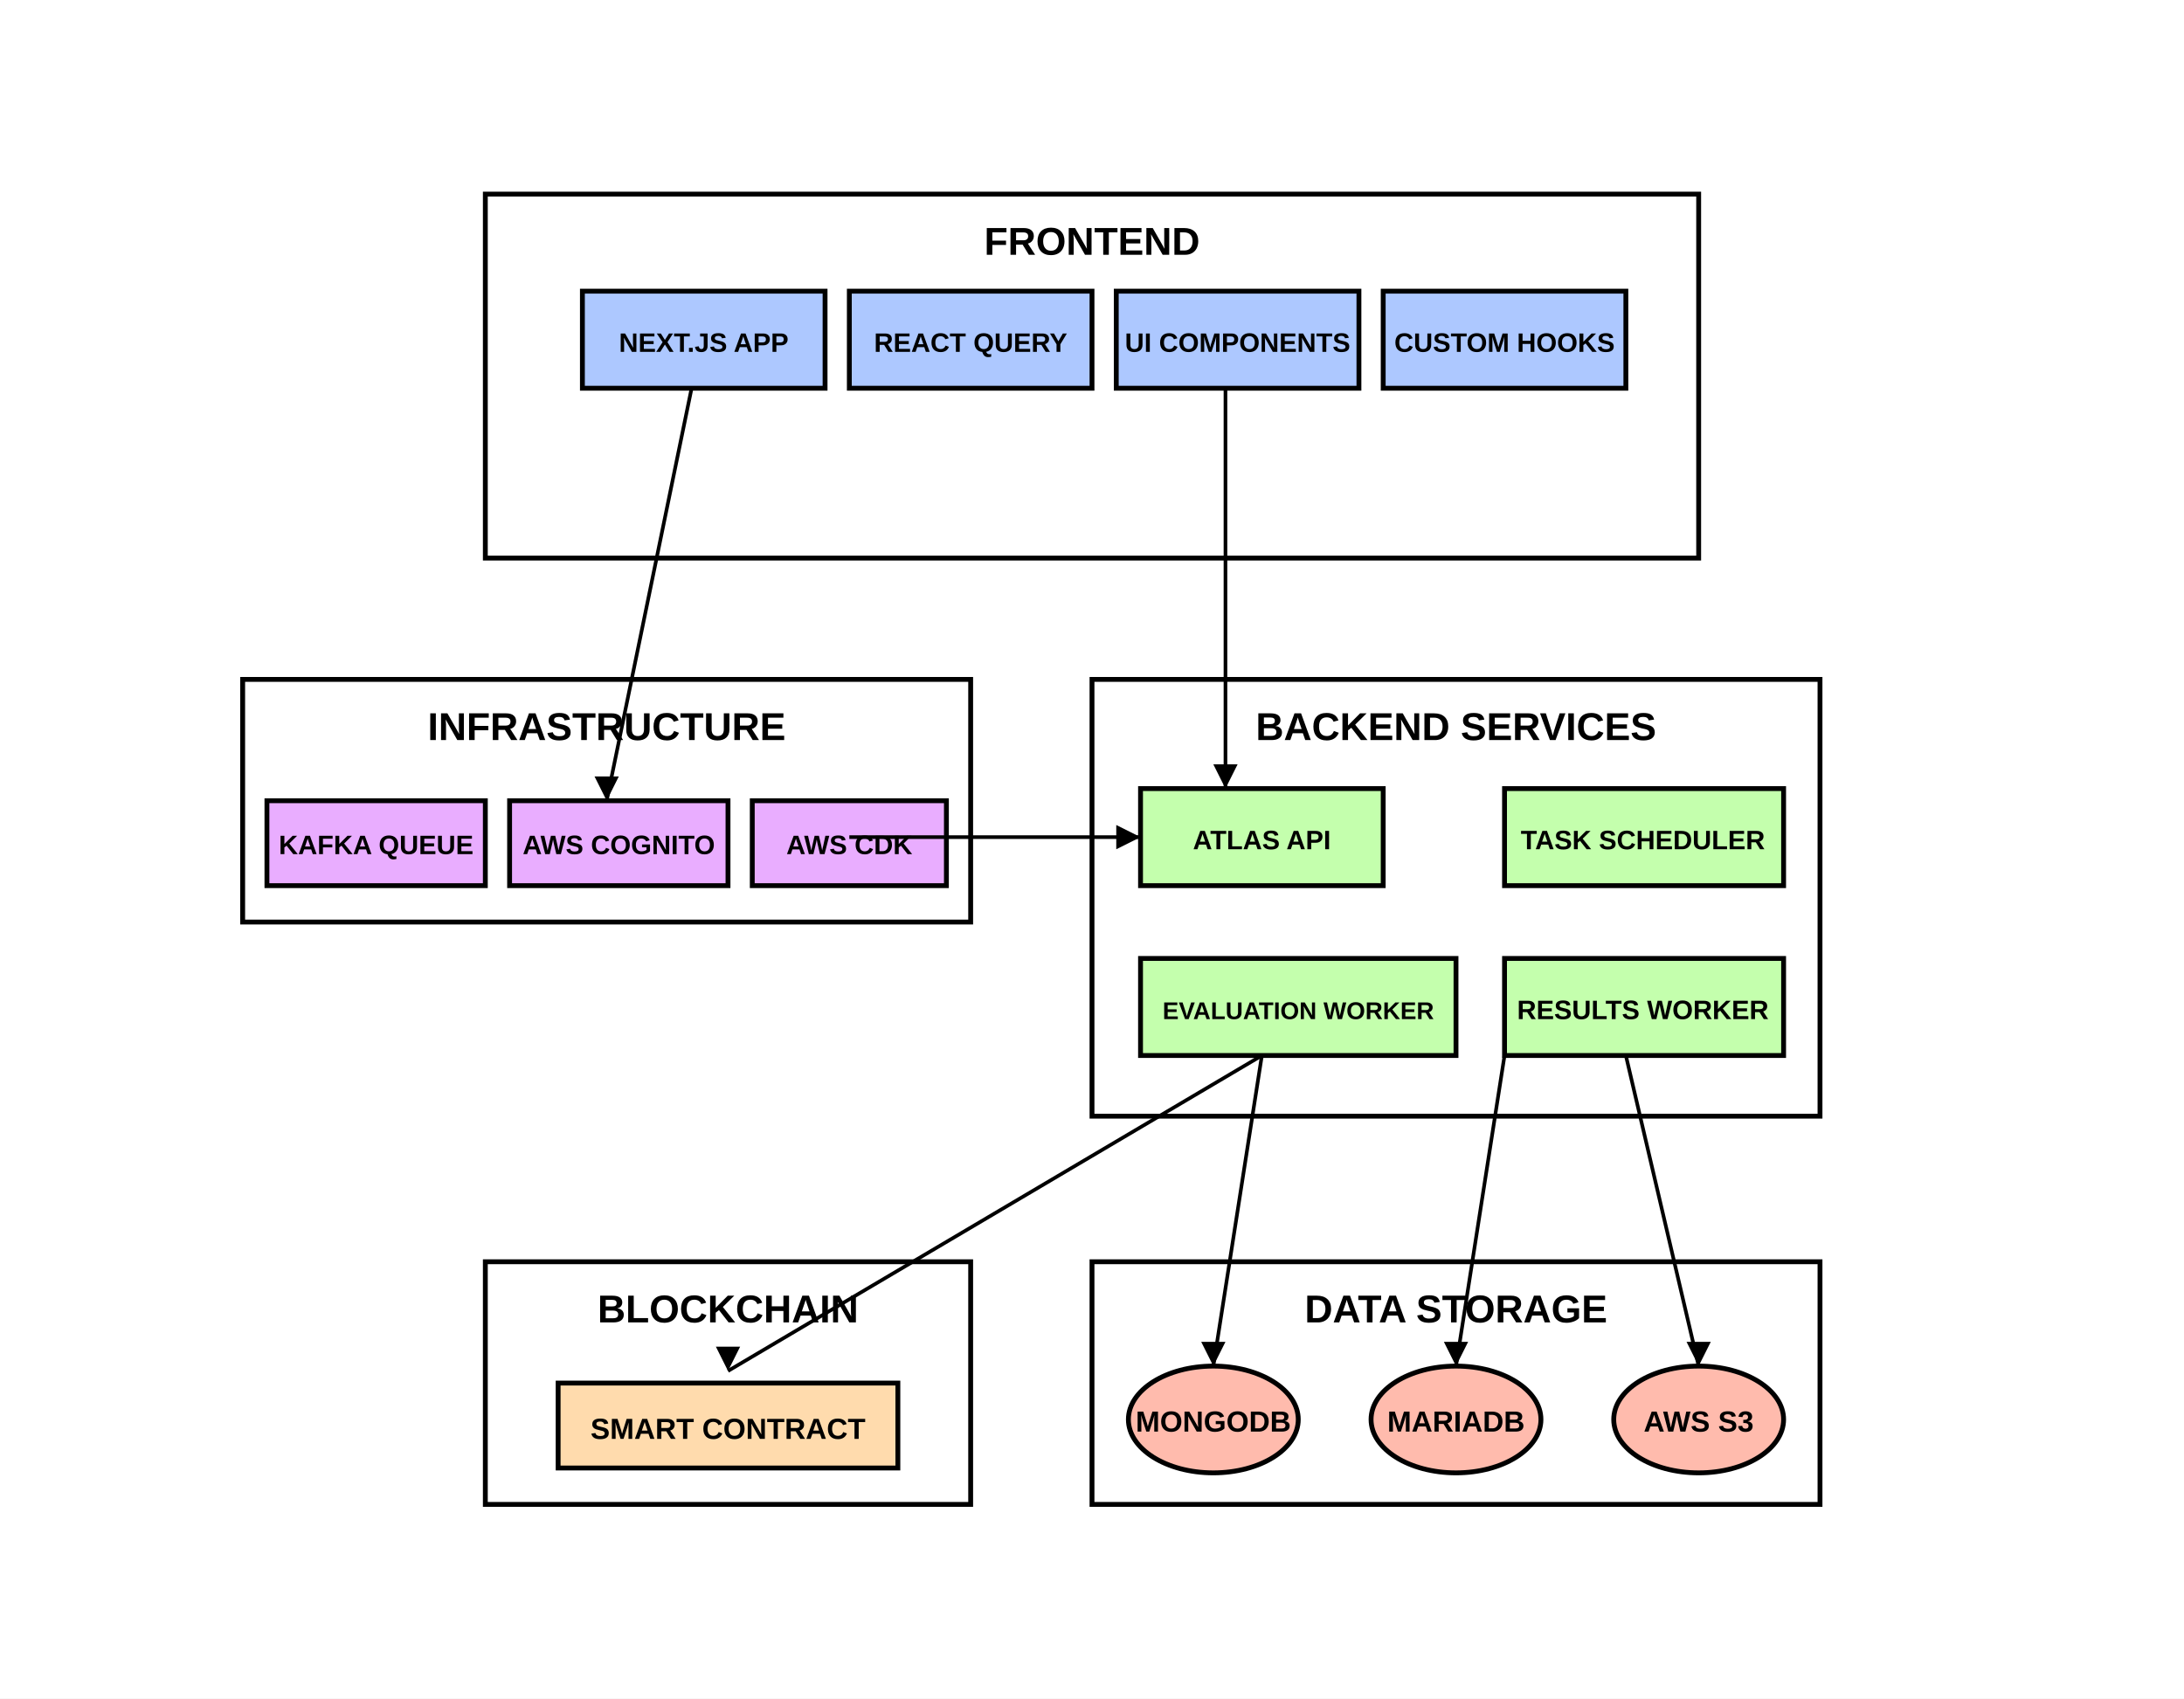
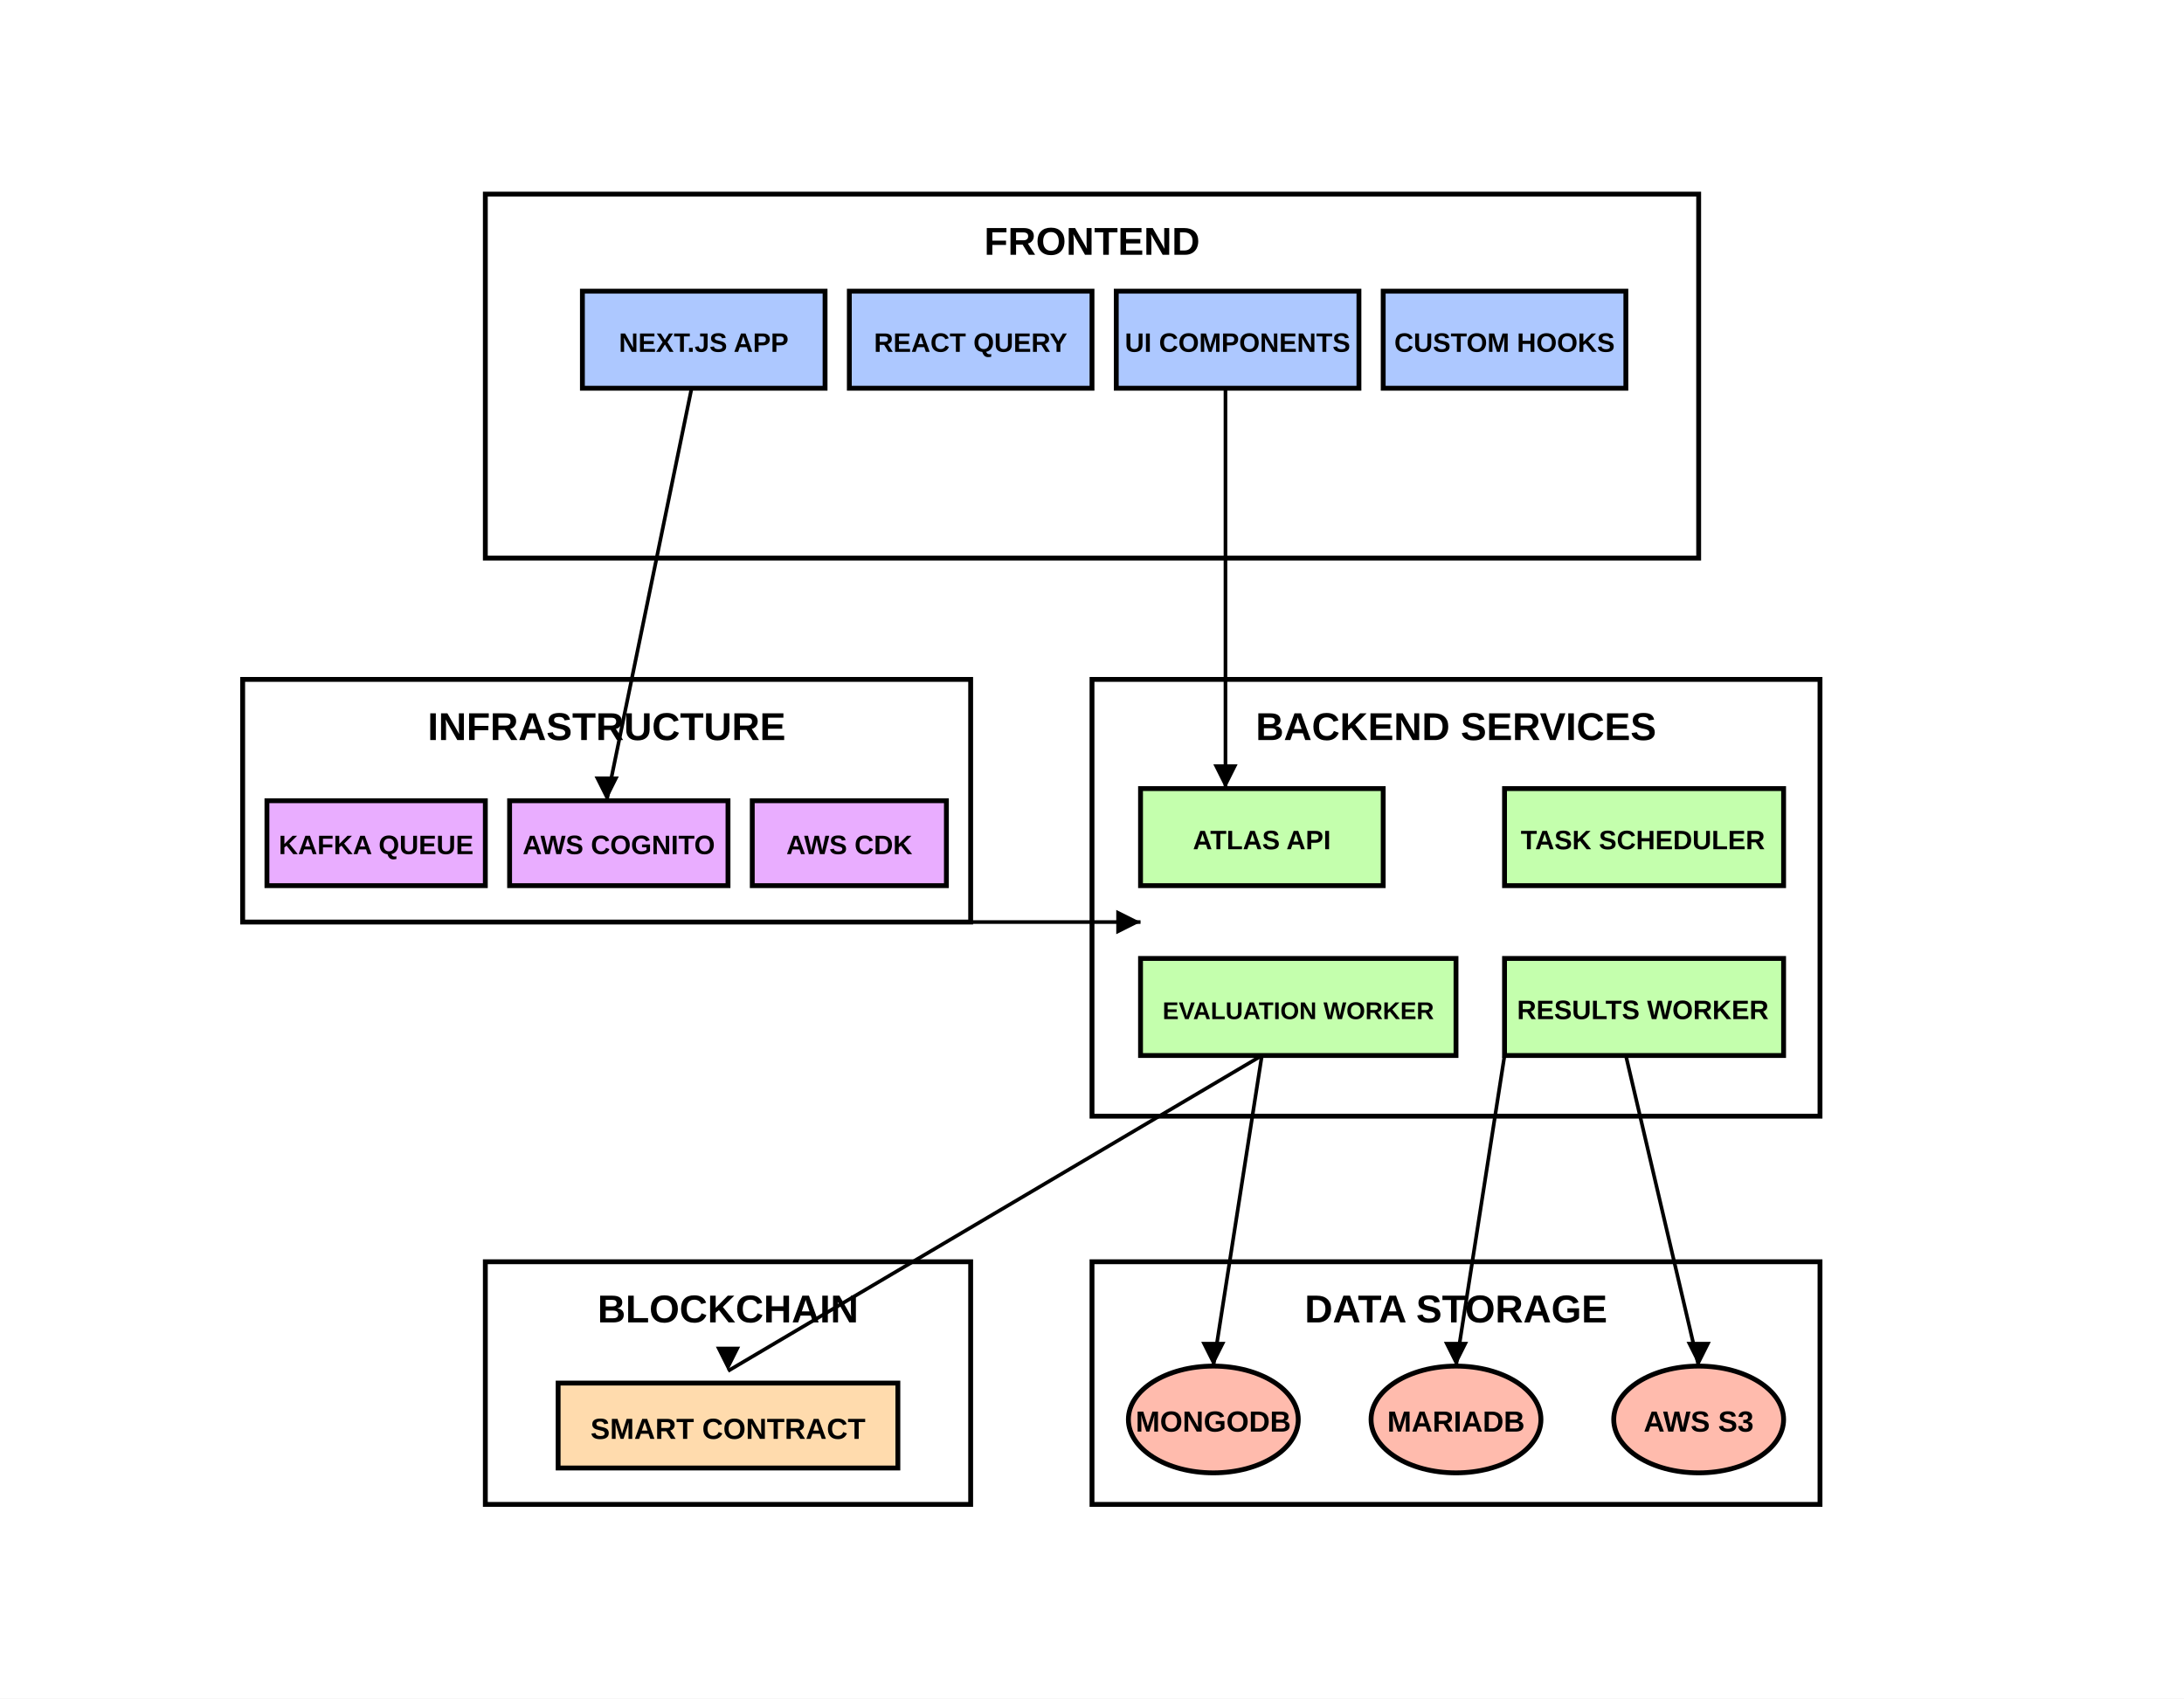
<svg xmlns="http://www.w3.org/2000/svg" width="900" height="700">
  <rect width="900" height="700" fill="#ffffff" />
  <rect x="200" y="80" width="500" height="150" fill="#ffffff" stroke="#000000" stroke-width="2" />
  <text x="450" y="105" font-family="Arial" font-size="16" font-weight="bold" text-anchor="middle">FRONTEND</text>
  <rect x="240" y="120" width="100" height="40" fill="#adc8ff" stroke="#000000" stroke-width="2" />
  <text x="290" y="145" font-family="Arial" font-size="11" font-weight="bold" text-anchor="middle">NEXT.JS APP</text>
  <rect x="350" y="120" width="100" height="40" fill="#adc8ff" stroke="#000000" stroke-width="2" />
  <text x="400" y="145" font-family="Arial" font-size="11" font-weight="bold" text-anchor="middle">REACT QUERY</text>
  <rect x="460" y="120" width="100" height="40" fill="#adc8ff" stroke="#000000" stroke-width="2" />
  <text x="510" y="145" font-family="Arial" font-size="11" font-weight="bold" text-anchor="middle">UI COMPONENTS</text>
  <rect x="570" y="120" width="100" height="40" fill="#adc8ff" stroke="#000000" stroke-width="2" />
  <text x="620" y="145" font-family="Arial" font-size="11" font-weight="bold" text-anchor="middle">CUSTOM HOOKS</text>
  <rect x="450" y="280" width="300" height="180" fill="#ffffff" stroke="#000000" stroke-width="2" />
  <text x="600" y="305" font-family="Arial" font-size="16" font-weight="bold" text-anchor="middle">BACKEND SERVICES</text>
  <rect x="470" y="325" width="100" height="40" fill="#c4ffad" stroke="#000000" stroke-width="2" />
  <text x="520" y="350" font-family="Arial" font-size="11" font-weight="bold" text-anchor="middle">ATLAS API</text>
  <rect x="620" y="325" width="115" height="40" fill="#c4ffad" stroke="#000000" stroke-width="2" />
  <text x="677" y="350" font-family="Arial" font-size="11" font-weight="bold" text-anchor="middle">TASK SCHEDULER</text>
  <rect x="470" y="395" width="130" height="40" fill="#c4ffad" stroke="#000000" stroke-width="2" />
  <text x="535" y="420" font-family="Arial" font-size="10" font-weight="bold" text-anchor="middle">EVALUATION WORKER</text>
  <rect x="620" y="395" width="115" height="40" fill="#c4ffad" stroke="#000000" stroke-width="2" />
  <text x="677" y="420" font-family="Arial" font-size="11" font-weight="bold" text-anchor="middle">RESULTS WORKER</text>
  <rect x="100" y="280" width="300" height="100" fill="#ffffff" stroke="#000000" stroke-width="2" />
  <text x="250" y="305" font-family="Arial" font-size="16" font-weight="bold" text-anchor="middle">INFRASTRUCTURE</text>
  <rect x="110" y="330" width="90" height="35" fill="#e9adff" stroke="#000000" stroke-width="2" />
  <text x="155" y="352" font-family="Arial" font-size="11" font-weight="bold" text-anchor="middle">KAFKA QUEUE</text>
  <rect x="210" y="330" width="90" height="35" fill="#e9adff" stroke="#000000" stroke-width="2" />
  <text x="255" y="352" font-family="Arial" font-size="11" font-weight="bold" text-anchor="middle">AWS COGNITO</text>
  <rect x="310" y="330" width="80" height="35" fill="#e9adff" stroke="#000000" stroke-width="2" />
  <text x="350" y="352" font-family="Arial" font-size="11" font-weight="bold" text-anchor="middle">AWS CDK</text>
  <rect x="200" y="520" width="200" height="100" fill="#ffffff" stroke="#000000" stroke-width="2" />
  <text x="300" y="545" font-family="Arial" font-size="16" font-weight="bold" text-anchor="middle">BLOCKCHAIN</text>
  <rect x="230" y="570" width="140" height="35" fill="#ffdbad" stroke="#000000" stroke-width="2" />
  <text x="300" y="593" font-family="Arial" font-size="12" font-weight="bold" text-anchor="middle">SMART CONTRACT</text>
  <rect x="450" y="520" width="300" height="100" fill="#ffffff" stroke="#000000" stroke-width="2" />
  <text x="600" y="545" font-family="Arial" font-size="16" font-weight="bold" text-anchor="middle">DATA STORAGE</text>
  <ellipse cx="500" cy="585" rx="35" ry="22" fill="#ffbbad" stroke="#000000" stroke-width="2" />
  <text x="500" y="590" font-family="Arial" font-size="12" font-weight="bold" text-anchor="middle">MONGODB</text>
  <ellipse cx="600" cy="585" rx="35" ry="22" fill="#ffbbad" stroke="#000000" stroke-width="2" />
  <text x="600" y="590" font-family="Arial" font-size="12" font-weight="bold" text-anchor="middle">MARIADB</text>
  <ellipse cx="700" cy="585" rx="35" ry="22" fill="#ffbbad" stroke="#000000" stroke-width="2" />
  <text x="700" y="590" font-family="Arial" font-size="12" font-weight="bold" text-anchor="middle">AWS S3</text>
  <line x1="505" y1="160" x2="505" y2="325" stroke="#000000" stroke-width="1.5" />
  <polygon points="505,325 500,315 510,315" fill="#000000" />
  <line x1="285" y1="160" x2="250" y2="330" stroke="#000000" stroke-width="1.5" />
  <polygon points="250,330 245,320 255,320" fill="#000000" />
-   <line x1="350" y1="345" x2="470" y2="345" stroke="#000000" stroke-width="1.5" />
-   <polygon points="470,345 460,340 460,350" fill="#000000" />
+   <line x1="300" y1="380" x2="470" y2="380" stroke="#000000" stroke-width="1.5" />
+   <polygon points="470,380 460,375 460,385" fill="#000000" />
  <line x1="520" y1="435" x2="300" y2="565" stroke="#000000" stroke-width="1.5" />
  <polygon points="300,565 295,555 305,555" fill="#000000" />
  <line x1="520" y1="435" x2="500" y2="563" stroke="#000000" stroke-width="1.5" />
  <polygon points="500,563 495,553 505,553" fill="#000000" />
  <line x1="620" y1="435" x2="600" y2="563" stroke="#000000" stroke-width="1.5" />
  <polygon points="600,563 595,553 605,553" fill="#000000" />
  <line x1="670" y1="435" x2="700" y2="563" stroke="#000000" stroke-width="1.5" />
  <polygon points="700,563 695,553 705,553" fill="#000000" />
</svg>
